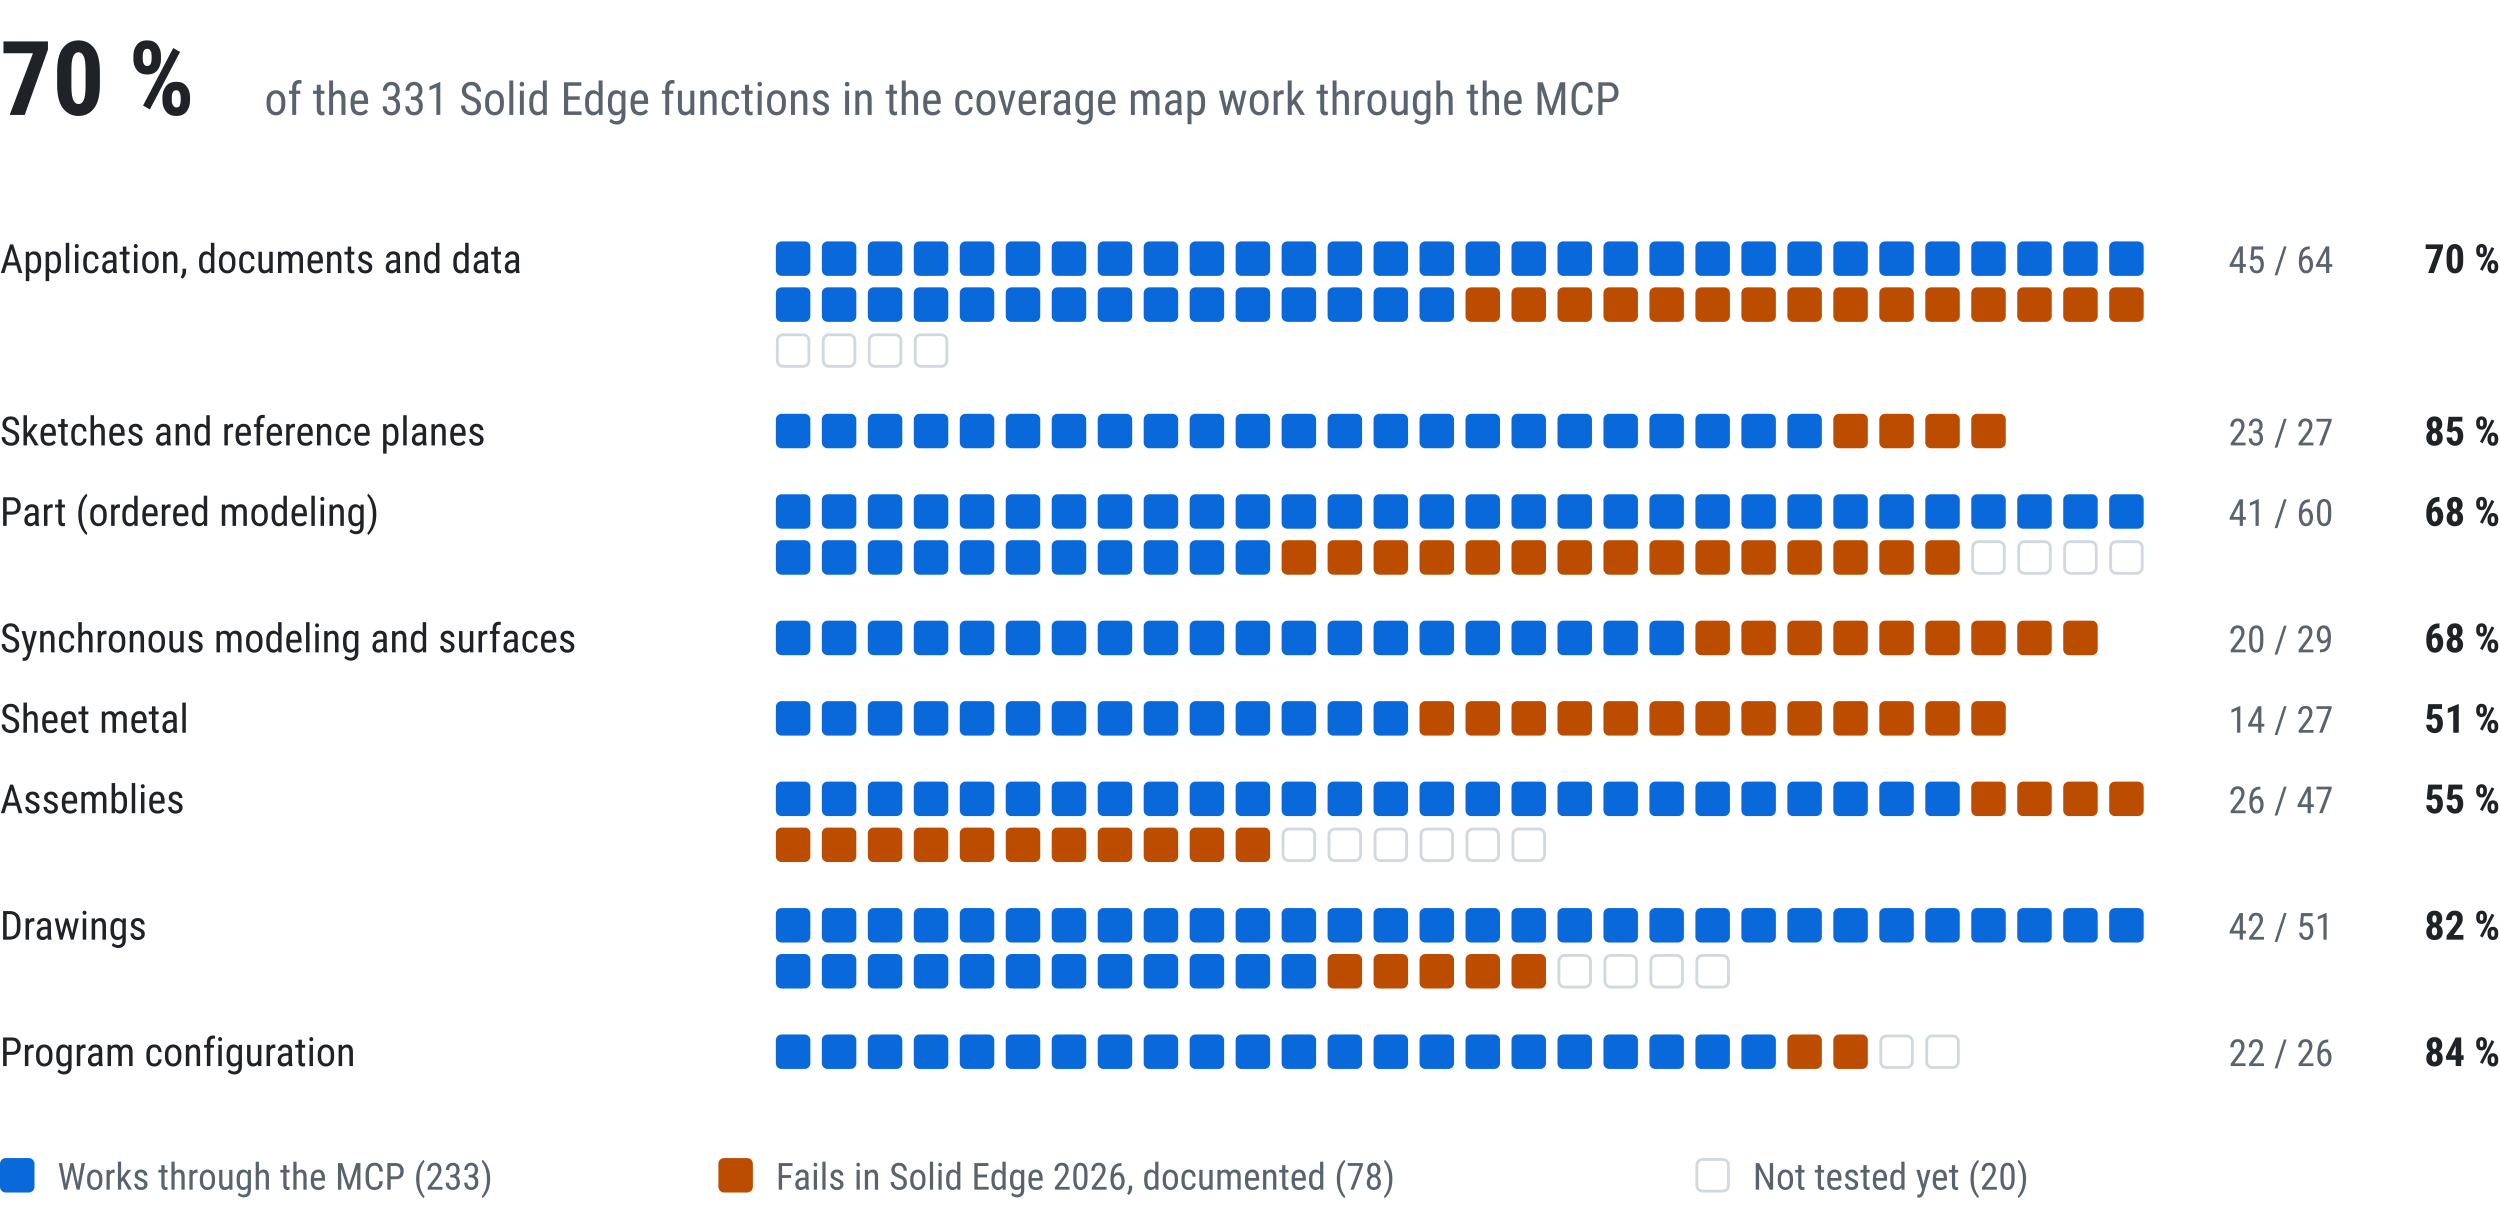
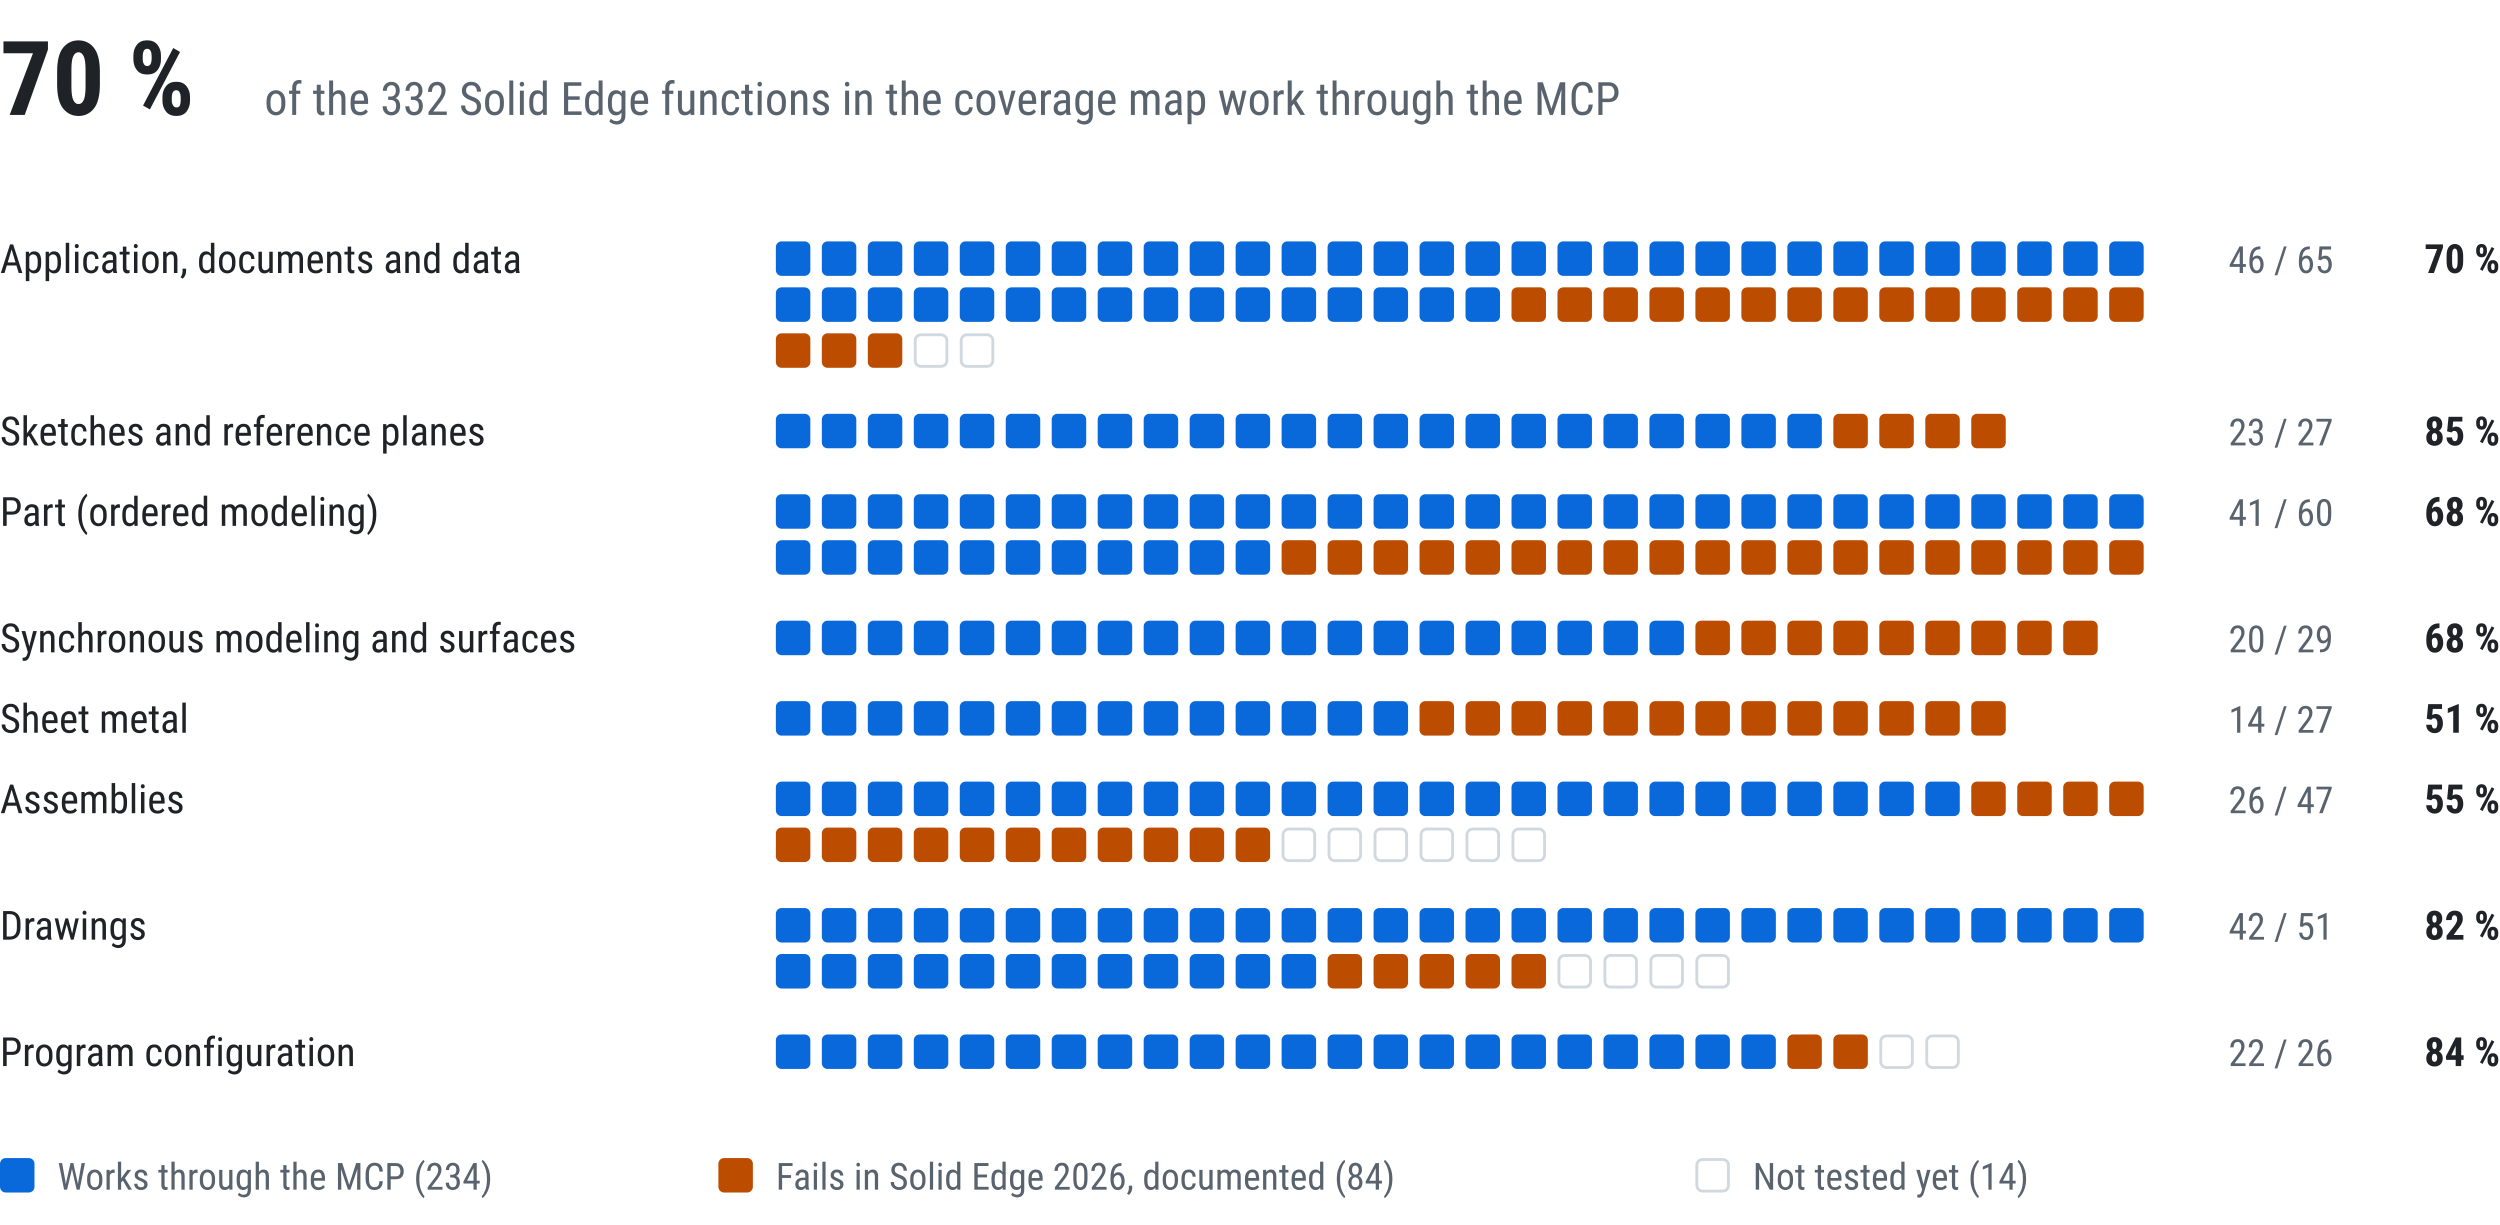
<svg xmlns="http://www.w3.org/2000/svg" width="870" height="426" viewBox="0 0 870 426" role="img" aria-labelledby="title desc">
  <g font-family="Bahnschrift, 'DIN Alternate', 'DIN 1451', D-DIN, Barlow, 'Roboto Condensed', 'Arial Narrow', sans-serif">
    <text x="0" y="40" font-size="36" font-weight="600" fill="#1f2328">70 %</text>
-     <text x="92" y="40" font-size="16" fill="#59636e">of the 331 Solid Edge functions in the coverage map work through the MCP</text>
+     <text x="92" y="40" font-size="16" fill="#59636e">of the 332 Solid Edge functions in the coverage map work through the MCP</text>
    <text x="0" y="95" font-size="14" fill="#1f2328">Application, documents and data</text>
    <rect x="270" y="84" width="12" height="12" rx="2" fill="#0969da" />
    <rect x="286" y="84" width="12" height="12" rx="2" fill="#0969da" />
    <rect x="302" y="84" width="12" height="12" rx="2" fill="#0969da" />
    <rect x="318" y="84" width="12" height="12" rx="2" fill="#0969da" />
    <rect x="334" y="84" width="12" height="12" rx="2" fill="#0969da" />
    <rect x="350" y="84" width="12" height="12" rx="2" fill="#0969da" />
    <rect x="366" y="84" width="12" height="12" rx="2" fill="#0969da" />
    <rect x="382" y="84" width="12" height="12" rx="2" fill="#0969da" />
    <rect x="398" y="84" width="12" height="12" rx="2" fill="#0969da" />
    <rect x="414" y="84" width="12" height="12" rx="2" fill="#0969da" />
    <rect x="430" y="84" width="12" height="12" rx="2" fill="#0969da" />
    <rect x="446" y="84" width="12" height="12" rx="2" fill="#0969da" />
    <rect x="462" y="84" width="12" height="12" rx="2" fill="#0969da" />
    <rect x="478" y="84" width="12" height="12" rx="2" fill="#0969da" />
    <rect x="494" y="84" width="12" height="12" rx="2" fill="#0969da" />
    <rect x="510" y="84" width="12" height="12" rx="2" fill="#0969da" />
    <rect x="526" y="84" width="12" height="12" rx="2" fill="#0969da" />
    <rect x="542" y="84" width="12" height="12" rx="2" fill="#0969da" />
    <rect x="558" y="84" width="12" height="12" rx="2" fill="#0969da" />
    <rect x="574" y="84" width="12" height="12" rx="2" fill="#0969da" />
    <rect x="590" y="84" width="12" height="12" rx="2" fill="#0969da" />
    <rect x="606" y="84" width="12" height="12" rx="2" fill="#0969da" />
    <rect x="622" y="84" width="12" height="12" rx="2" fill="#0969da" />
    <rect x="638" y="84" width="12" height="12" rx="2" fill="#0969da" />
    <rect x="654" y="84" width="12" height="12" rx="2" fill="#0969da" />
    <rect x="670" y="84" width="12" height="12" rx="2" fill="#0969da" />
    <rect x="686" y="84" width="12" height="12" rx="2" fill="#0969da" />
    <rect x="702" y="84" width="12" height="12" rx="2" fill="#0969da" />
    <rect x="718" y="84" width="12" height="12" rx="2" fill="#0969da" />
    <rect x="734" y="84" width="12" height="12" rx="2" fill="#0969da" />
    <rect x="270" y="100" width="12" height="12" rx="2" fill="#0969da" />
    <rect x="286" y="100" width="12" height="12" rx="2" fill="#0969da" />
    <rect x="302" y="100" width="12" height="12" rx="2" fill="#0969da" />
    <rect x="318" y="100" width="12" height="12" rx="2" fill="#0969da" />
    <rect x="334" y="100" width="12" height="12" rx="2" fill="#0969da" />
    <rect x="350" y="100" width="12" height="12" rx="2" fill="#0969da" />
    <rect x="366" y="100" width="12" height="12" rx="2" fill="#0969da" />
    <rect x="382" y="100" width="12" height="12" rx="2" fill="#0969da" />
    <rect x="398" y="100" width="12" height="12" rx="2" fill="#0969da" />
    <rect x="414" y="100" width="12" height="12" rx="2" fill="#0969da" />
    <rect x="430" y="100" width="12" height="12" rx="2" fill="#0969da" />
    <rect x="446" y="100" width="12" height="12" rx="2" fill="#0969da" />
    <rect x="462" y="100" width="12" height="12" rx="2" fill="#0969da" />
    <rect x="478" y="100" width="12" height="12" rx="2" fill="#0969da" />
    <rect x="494" y="100" width="12" height="12" rx="2" fill="#0969da" />
-     <rect x="510" y="100" width="12" height="12" rx="2" fill="#bc4c00" />
+     <rect x="510" y="100" width="12" height="12" rx="2" fill="#0969da" />
    <rect x="526" y="100" width="12" height="12" rx="2" fill="#bc4c00" />
    <rect x="542" y="100" width="12" height="12" rx="2" fill="#bc4c00" />
    <rect x="558" y="100" width="12" height="12" rx="2" fill="#bc4c00" />
    <rect x="574" y="100" width="12" height="12" rx="2" fill="#bc4c00" />
    <rect x="590" y="100" width="12" height="12" rx="2" fill="#bc4c00" />
    <rect x="606" y="100" width="12" height="12" rx="2" fill="#bc4c00" />
    <rect x="622" y="100" width="12" height="12" rx="2" fill="#bc4c00" />
    <rect x="638" y="100" width="12" height="12" rx="2" fill="#bc4c00" />
    <rect x="654" y="100" width="12" height="12" rx="2" fill="#bc4c00" />
    <rect x="670" y="100" width="12" height="12" rx="2" fill="#bc4c00" />
    <rect x="686" y="100" width="12" height="12" rx="2" fill="#bc4c00" />
    <rect x="702" y="100" width="12" height="12" rx="2" fill="#bc4c00" />
    <rect x="718" y="100" width="12" height="12" rx="2" fill="#bc4c00" />
    <rect x="734" y="100" width="12" height="12" rx="2" fill="#bc4c00" />
-     <rect x="270.5" y="116.5" width="11" height="11" rx="2" fill="none" stroke="#d1d9e0" />
-     <rect x="286.5" y="116.5" width="11" height="11" rx="2" fill="none" stroke="#d1d9e0" />
-     <rect x="302.5" y="116.5" width="11" height="11" rx="2" fill="none" stroke="#d1d9e0" />
+     <rect x="270" y="116" width="12" height="12" rx="2" fill="#bc4c00" />
+     <rect x="286" y="116" width="12" height="12" rx="2" fill="#bc4c00" />
+     <rect x="302" y="116" width="12" height="12" rx="2" fill="#bc4c00" />
    <rect x="318.5" y="116.5" width="11" height="11" rx="2" fill="none" stroke="#d1d9e0" />
-     <text x="812" y="95" font-size="13" text-anchor="end" fill="#59636e">45 / 64</text>
+     <rect x="334.5" y="116.5" width="11" height="11" rx="2" fill="none" stroke="#d1d9e0" />
+     <text x="812" y="95" font-size="13" text-anchor="end" fill="#59636e">46 / 65</text>
    <text x="870" y="95" font-size="14" font-weight="600" text-anchor="end" fill="#1f2328">70 %</text>
    <text x="0" y="155" font-size="14" fill="#1f2328">Sketches and reference planes</text>
    <rect x="270" y="144" width="12" height="12" rx="2" fill="#0969da" />
    <rect x="286" y="144" width="12" height="12" rx="2" fill="#0969da" />
    <rect x="302" y="144" width="12" height="12" rx="2" fill="#0969da" />
    <rect x="318" y="144" width="12" height="12" rx="2" fill="#0969da" />
    <rect x="334" y="144" width="12" height="12" rx="2" fill="#0969da" />
    <rect x="350" y="144" width="12" height="12" rx="2" fill="#0969da" />
    <rect x="366" y="144" width="12" height="12" rx="2" fill="#0969da" />
    <rect x="382" y="144" width="12" height="12" rx="2" fill="#0969da" />
    <rect x="398" y="144" width="12" height="12" rx="2" fill="#0969da" />
    <rect x="414" y="144" width="12" height="12" rx="2" fill="#0969da" />
    <rect x="430" y="144" width="12" height="12" rx="2" fill="#0969da" />
    <rect x="446" y="144" width="12" height="12" rx="2" fill="#0969da" />
    <rect x="462" y="144" width="12" height="12" rx="2" fill="#0969da" />
    <rect x="478" y="144" width="12" height="12" rx="2" fill="#0969da" />
    <rect x="494" y="144" width="12" height="12" rx="2" fill="#0969da" />
    <rect x="510" y="144" width="12" height="12" rx="2" fill="#0969da" />
    <rect x="526" y="144" width="12" height="12" rx="2" fill="#0969da" />
    <rect x="542" y="144" width="12" height="12" rx="2" fill="#0969da" />
    <rect x="558" y="144" width="12" height="12" rx="2" fill="#0969da" />
    <rect x="574" y="144" width="12" height="12" rx="2" fill="#0969da" />
    <rect x="590" y="144" width="12" height="12" rx="2" fill="#0969da" />
    <rect x="606" y="144" width="12" height="12" rx="2" fill="#0969da" />
    <rect x="622" y="144" width="12" height="12" rx="2" fill="#0969da" />
    <rect x="638" y="144" width="12" height="12" rx="2" fill="#bc4c00" />
    <rect x="654" y="144" width="12" height="12" rx="2" fill="#bc4c00" />
    <rect x="670" y="144" width="12" height="12" rx="2" fill="#bc4c00" />
    <rect x="686" y="144" width="12" height="12" rx="2" fill="#bc4c00" />
    <text x="812" y="155" font-size="13" text-anchor="end" fill="#59636e">23 / 27</text>
    <text x="870" y="155" font-size="14" font-weight="600" text-anchor="end" fill="#1f2328">85 %</text>
    <text x="0" y="183" font-size="14" fill="#1f2328">Part (ordered modeling)</text>
    <rect x="270" y="172" width="12" height="12" rx="2" fill="#0969da" />
    <rect x="286" y="172" width="12" height="12" rx="2" fill="#0969da" />
    <rect x="302" y="172" width="12" height="12" rx="2" fill="#0969da" />
    <rect x="318" y="172" width="12" height="12" rx="2" fill="#0969da" />
    <rect x="334" y="172" width="12" height="12" rx="2" fill="#0969da" />
    <rect x="350" y="172" width="12" height="12" rx="2" fill="#0969da" />
    <rect x="366" y="172" width="12" height="12" rx="2" fill="#0969da" />
    <rect x="382" y="172" width="12" height="12" rx="2" fill="#0969da" />
    <rect x="398" y="172" width="12" height="12" rx="2" fill="#0969da" />
    <rect x="414" y="172" width="12" height="12" rx="2" fill="#0969da" />
    <rect x="430" y="172" width="12" height="12" rx="2" fill="#0969da" />
    <rect x="446" y="172" width="12" height="12" rx="2" fill="#0969da" />
    <rect x="462" y="172" width="12" height="12" rx="2" fill="#0969da" />
    <rect x="478" y="172" width="12" height="12" rx="2" fill="#0969da" />
    <rect x="494" y="172" width="12" height="12" rx="2" fill="#0969da" />
    <rect x="510" y="172" width="12" height="12" rx="2" fill="#0969da" />
    <rect x="526" y="172" width="12" height="12" rx="2" fill="#0969da" />
    <rect x="542" y="172" width="12" height="12" rx="2" fill="#0969da" />
    <rect x="558" y="172" width="12" height="12" rx="2" fill="#0969da" />
    <rect x="574" y="172" width="12" height="12" rx="2" fill="#0969da" />
    <rect x="590" y="172" width="12" height="12" rx="2" fill="#0969da" />
    <rect x="606" y="172" width="12" height="12" rx="2" fill="#0969da" />
    <rect x="622" y="172" width="12" height="12" rx="2" fill="#0969da" />
    <rect x="638" y="172" width="12" height="12" rx="2" fill="#0969da" />
    <rect x="654" y="172" width="12" height="12" rx="2" fill="#0969da" />
    <rect x="670" y="172" width="12" height="12" rx="2" fill="#0969da" />
    <rect x="686" y="172" width="12" height="12" rx="2" fill="#0969da" />
    <rect x="702" y="172" width="12" height="12" rx="2" fill="#0969da" />
    <rect x="718" y="172" width="12" height="12" rx="2" fill="#0969da" />
    <rect x="734" y="172" width="12" height="12" rx="2" fill="#0969da" />
    <rect x="270" y="188" width="12" height="12" rx="2" fill="#0969da" />
    <rect x="286" y="188" width="12" height="12" rx="2" fill="#0969da" />
    <rect x="302" y="188" width="12" height="12" rx="2" fill="#0969da" />
    <rect x="318" y="188" width="12" height="12" rx="2" fill="#0969da" />
    <rect x="334" y="188" width="12" height="12" rx="2" fill="#0969da" />
    <rect x="350" y="188" width="12" height="12" rx="2" fill="#0969da" />
    <rect x="366" y="188" width="12" height="12" rx="2" fill="#0969da" />
    <rect x="382" y="188" width="12" height="12" rx="2" fill="#0969da" />
    <rect x="398" y="188" width="12" height="12" rx="2" fill="#0969da" />
    <rect x="414" y="188" width="12" height="12" rx="2" fill="#0969da" />
    <rect x="430" y="188" width="12" height="12" rx="2" fill="#0969da" />
    <rect x="446" y="188" width="12" height="12" rx="2" fill="#bc4c00" />
    <rect x="462" y="188" width="12" height="12" rx="2" fill="#bc4c00" />
    <rect x="478" y="188" width="12" height="12" rx="2" fill="#bc4c00" />
    <rect x="494" y="188" width="12" height="12" rx="2" fill="#bc4c00" />
    <rect x="510" y="188" width="12" height="12" rx="2" fill="#bc4c00" />
    <rect x="526" y="188" width="12" height="12" rx="2" fill="#bc4c00" />
    <rect x="542" y="188" width="12" height="12" rx="2" fill="#bc4c00" />
    <rect x="558" y="188" width="12" height="12" rx="2" fill="#bc4c00" />
    <rect x="574" y="188" width="12" height="12" rx="2" fill="#bc4c00" />
    <rect x="590" y="188" width="12" height="12" rx="2" fill="#bc4c00" />
    <rect x="606" y="188" width="12" height="12" rx="2" fill="#bc4c00" />
    <rect x="622" y="188" width="12" height="12" rx="2" fill="#bc4c00" />
    <rect x="638" y="188" width="12" height="12" rx="2" fill="#bc4c00" />
    <rect x="654" y="188" width="12" height="12" rx="2" fill="#bc4c00" />
    <rect x="670" y="188" width="12" height="12" rx="2" fill="#bc4c00" />
-     <rect x="686.5" y="188.5" width="11" height="11" rx="2" fill="none" stroke="#d1d9e0" />
-     <rect x="702.5" y="188.5" width="11" height="11" rx="2" fill="none" stroke="#d1d9e0" />
-     <rect x="718.5" y="188.5" width="11" height="11" rx="2" fill="none" stroke="#d1d9e0" />
-     <rect x="734.5" y="188.5" width="11" height="11" rx="2" fill="none" stroke="#d1d9e0" />
+     <rect x="686" y="188" width="12" height="12" rx="2" fill="#bc4c00" />
+     <rect x="702" y="188" width="12" height="12" rx="2" fill="#bc4c00" />
+     <rect x="718" y="188" width="12" height="12" rx="2" fill="#bc4c00" />
+     <rect x="734" y="188" width="12" height="12" rx="2" fill="#bc4c00" />
    <text x="812" y="183" font-size="13" text-anchor="end" fill="#59636e">41 / 60</text>
    <text x="870" y="183" font-size="14" font-weight="600" text-anchor="end" fill="#1f2328">68 %</text>
    <text x="0" y="227" font-size="14" fill="#1f2328">Synchronous modeling and surfaces</text>
    <rect x="270" y="216" width="12" height="12" rx="2" fill="#0969da" />
    <rect x="286" y="216" width="12" height="12" rx="2" fill="#0969da" />
    <rect x="302" y="216" width="12" height="12" rx="2" fill="#0969da" />
    <rect x="318" y="216" width="12" height="12" rx="2" fill="#0969da" />
    <rect x="334" y="216" width="12" height="12" rx="2" fill="#0969da" />
    <rect x="350" y="216" width="12" height="12" rx="2" fill="#0969da" />
    <rect x="366" y="216" width="12" height="12" rx="2" fill="#0969da" />
    <rect x="382" y="216" width="12" height="12" rx="2" fill="#0969da" />
    <rect x="398" y="216" width="12" height="12" rx="2" fill="#0969da" />
    <rect x="414" y="216" width="12" height="12" rx="2" fill="#0969da" />
    <rect x="430" y="216" width="12" height="12" rx="2" fill="#0969da" />
    <rect x="446" y="216" width="12" height="12" rx="2" fill="#0969da" />
    <rect x="462" y="216" width="12" height="12" rx="2" fill="#0969da" />
    <rect x="478" y="216" width="12" height="12" rx="2" fill="#0969da" />
    <rect x="494" y="216" width="12" height="12" rx="2" fill="#0969da" />
    <rect x="510" y="216" width="12" height="12" rx="2" fill="#0969da" />
    <rect x="526" y="216" width="12" height="12" rx="2" fill="#0969da" />
    <rect x="542" y="216" width="12" height="12" rx="2" fill="#0969da" />
    <rect x="558" y="216" width="12" height="12" rx="2" fill="#0969da" />
    <rect x="574" y="216" width="12" height="12" rx="2" fill="#0969da" />
    <rect x="590" y="216" width="12" height="12" rx="2" fill="#bc4c00" />
    <rect x="606" y="216" width="12" height="12" rx="2" fill="#bc4c00" />
    <rect x="622" y="216" width="12" height="12" rx="2" fill="#bc4c00" />
    <rect x="638" y="216" width="12" height="12" rx="2" fill="#bc4c00" />
    <rect x="654" y="216" width="12" height="12" rx="2" fill="#bc4c00" />
    <rect x="670" y="216" width="12" height="12" rx="2" fill="#bc4c00" />
    <rect x="686" y="216" width="12" height="12" rx="2" fill="#bc4c00" />
    <rect x="702" y="216" width="12" height="12" rx="2" fill="#bc4c00" />
    <rect x="718" y="216" width="12" height="12" rx="2" fill="#bc4c00" />
    <text x="812" y="227" font-size="13" text-anchor="end" fill="#59636e">20 / 29</text>
    <text x="870" y="227" font-size="14" font-weight="600" text-anchor="end" fill="#1f2328">68 %</text>
    <text x="0" y="255" font-size="14" fill="#1f2328">Sheet metal</text>
    <rect x="270" y="244" width="12" height="12" rx="2" fill="#0969da" />
    <rect x="286" y="244" width="12" height="12" rx="2" fill="#0969da" />
    <rect x="302" y="244" width="12" height="12" rx="2" fill="#0969da" />
    <rect x="318" y="244" width="12" height="12" rx="2" fill="#0969da" />
    <rect x="334" y="244" width="12" height="12" rx="2" fill="#0969da" />
    <rect x="350" y="244" width="12" height="12" rx="2" fill="#0969da" />
    <rect x="366" y="244" width="12" height="12" rx="2" fill="#0969da" />
    <rect x="382" y="244" width="12" height="12" rx="2" fill="#0969da" />
    <rect x="398" y="244" width="12" height="12" rx="2" fill="#0969da" />
    <rect x="414" y="244" width="12" height="12" rx="2" fill="#0969da" />
    <rect x="430" y="244" width="12" height="12" rx="2" fill="#0969da" />
    <rect x="446" y="244" width="12" height="12" rx="2" fill="#0969da" />
    <rect x="462" y="244" width="12" height="12" rx="2" fill="#0969da" />
    <rect x="478" y="244" width="12" height="12" rx="2" fill="#0969da" />
    <rect x="494" y="244" width="12" height="12" rx="2" fill="#bc4c00" />
    <rect x="510" y="244" width="12" height="12" rx="2" fill="#bc4c00" />
    <rect x="526" y="244" width="12" height="12" rx="2" fill="#bc4c00" />
    <rect x="542" y="244" width="12" height="12" rx="2" fill="#bc4c00" />
    <rect x="558" y="244" width="12" height="12" rx="2" fill="#bc4c00" />
    <rect x="574" y="244" width="12" height="12" rx="2" fill="#bc4c00" />
    <rect x="590" y="244" width="12" height="12" rx="2" fill="#bc4c00" />
    <rect x="606" y="244" width="12" height="12" rx="2" fill="#bc4c00" />
    <rect x="622" y="244" width="12" height="12" rx="2" fill="#bc4c00" />
    <rect x="638" y="244" width="12" height="12" rx="2" fill="#bc4c00" />
    <rect x="654" y="244" width="12" height="12" rx="2" fill="#bc4c00" />
    <rect x="670" y="244" width="12" height="12" rx="2" fill="#bc4c00" />
    <rect x="686" y="244" width="12" height="12" rx="2" fill="#bc4c00" />
    <text x="812" y="255" font-size="13" text-anchor="end" fill="#59636e">14 / 27</text>
    <text x="870" y="255" font-size="14" font-weight="600" text-anchor="end" fill="#1f2328">51 %</text>
    <text x="0" y="283" font-size="14" fill="#1f2328">Assemblies</text>
    <rect x="270" y="272" width="12" height="12" rx="2" fill="#0969da" />
    <rect x="286" y="272" width="12" height="12" rx="2" fill="#0969da" />
    <rect x="302" y="272" width="12" height="12" rx="2" fill="#0969da" />
    <rect x="318" y="272" width="12" height="12" rx="2" fill="#0969da" />
    <rect x="334" y="272" width="12" height="12" rx="2" fill="#0969da" />
    <rect x="350" y="272" width="12" height="12" rx="2" fill="#0969da" />
    <rect x="366" y="272" width="12" height="12" rx="2" fill="#0969da" />
    <rect x="382" y="272" width="12" height="12" rx="2" fill="#0969da" />
    <rect x="398" y="272" width="12" height="12" rx="2" fill="#0969da" />
    <rect x="414" y="272" width="12" height="12" rx="2" fill="#0969da" />
    <rect x="430" y="272" width="12" height="12" rx="2" fill="#0969da" />
    <rect x="446" y="272" width="12" height="12" rx="2" fill="#0969da" />
    <rect x="462" y="272" width="12" height="12" rx="2" fill="#0969da" />
    <rect x="478" y="272" width="12" height="12" rx="2" fill="#0969da" />
    <rect x="494" y="272" width="12" height="12" rx="2" fill="#0969da" />
    <rect x="510" y="272" width="12" height="12" rx="2" fill="#0969da" />
    <rect x="526" y="272" width="12" height="12" rx="2" fill="#0969da" />
    <rect x="542" y="272" width="12" height="12" rx="2" fill="#0969da" />
    <rect x="558" y="272" width="12" height="12" rx="2" fill="#0969da" />
    <rect x="574" y="272" width="12" height="12" rx="2" fill="#0969da" />
    <rect x="590" y="272" width="12" height="12" rx="2" fill="#0969da" />
    <rect x="606" y="272" width="12" height="12" rx="2" fill="#0969da" />
    <rect x="622" y="272" width="12" height="12" rx="2" fill="#0969da" />
    <rect x="638" y="272" width="12" height="12" rx="2" fill="#0969da" />
    <rect x="654" y="272" width="12" height="12" rx="2" fill="#0969da" />
    <rect x="670" y="272" width="12" height="12" rx="2" fill="#0969da" />
    <rect x="686" y="272" width="12" height="12" rx="2" fill="#bc4c00" />
    <rect x="702" y="272" width="12" height="12" rx="2" fill="#bc4c00" />
    <rect x="718" y="272" width="12" height="12" rx="2" fill="#bc4c00" />
    <rect x="734" y="272" width="12" height="12" rx="2" fill="#bc4c00" />
    <rect x="270" y="288" width="12" height="12" rx="2" fill="#bc4c00" />
    <rect x="286" y="288" width="12" height="12" rx="2" fill="#bc4c00" />
    <rect x="302" y="288" width="12" height="12" rx="2" fill="#bc4c00" />
    <rect x="318" y="288" width="12" height="12" rx="2" fill="#bc4c00" />
    <rect x="334" y="288" width="12" height="12" rx="2" fill="#bc4c00" />
    <rect x="350" y="288" width="12" height="12" rx="2" fill="#bc4c00" />
    <rect x="366" y="288" width="12" height="12" rx="2" fill="#bc4c00" />
    <rect x="382" y="288" width="12" height="12" rx="2" fill="#bc4c00" />
    <rect x="398" y="288" width="12" height="12" rx="2" fill="#bc4c00" />
    <rect x="414" y="288" width="12" height="12" rx="2" fill="#bc4c00" />
    <rect x="430" y="288" width="12" height="12" rx="2" fill="#bc4c00" />
    <rect x="446.5" y="288.5" width="11" height="11" rx="2" fill="none" stroke="#d1d9e0" />
    <rect x="462.5" y="288.5" width="11" height="11" rx="2" fill="none" stroke="#d1d9e0" />
    <rect x="478.5" y="288.5" width="11" height="11" rx="2" fill="none" stroke="#d1d9e0" />
    <rect x="494.5" y="288.5" width="11" height="11" rx="2" fill="none" stroke="#d1d9e0" />
    <rect x="510.5" y="288.5" width="11" height="11" rx="2" fill="none" stroke="#d1d9e0" />
    <rect x="526.5" y="288.5" width="11" height="11" rx="2" fill="none" stroke="#d1d9e0" />
    <text x="812" y="283" font-size="13" text-anchor="end" fill="#59636e">26 / 47</text>
    <text x="870" y="283" font-size="14" font-weight="600" text-anchor="end" fill="#1f2328">55 %</text>
    <text x="0" y="327" font-size="14" fill="#1f2328">Drawings</text>
    <rect x="270" y="316" width="12" height="12" rx="2" fill="#0969da" />
    <rect x="286" y="316" width="12" height="12" rx="2" fill="#0969da" />
    <rect x="302" y="316" width="12" height="12" rx="2" fill="#0969da" />
    <rect x="318" y="316" width="12" height="12" rx="2" fill="#0969da" />
    <rect x="334" y="316" width="12" height="12" rx="2" fill="#0969da" />
    <rect x="350" y="316" width="12" height="12" rx="2" fill="#0969da" />
    <rect x="366" y="316" width="12" height="12" rx="2" fill="#0969da" />
    <rect x="382" y="316" width="12" height="12" rx="2" fill="#0969da" />
    <rect x="398" y="316" width="12" height="12" rx="2" fill="#0969da" />
    <rect x="414" y="316" width="12" height="12" rx="2" fill="#0969da" />
    <rect x="430" y="316" width="12" height="12" rx="2" fill="#0969da" />
    <rect x="446" y="316" width="12" height="12" rx="2" fill="#0969da" />
    <rect x="462" y="316" width="12" height="12" rx="2" fill="#0969da" />
    <rect x="478" y="316" width="12" height="12" rx="2" fill="#0969da" />
    <rect x="494" y="316" width="12" height="12" rx="2" fill="#0969da" />
    <rect x="510" y="316" width="12" height="12" rx="2" fill="#0969da" />
    <rect x="526" y="316" width="12" height="12" rx="2" fill="#0969da" />
    <rect x="542" y="316" width="12" height="12" rx="2" fill="#0969da" />
    <rect x="558" y="316" width="12" height="12" rx="2" fill="#0969da" />
    <rect x="574" y="316" width="12" height="12" rx="2" fill="#0969da" />
    <rect x="590" y="316" width="12" height="12" rx="2" fill="#0969da" />
    <rect x="606" y="316" width="12" height="12" rx="2" fill="#0969da" />
    <rect x="622" y="316" width="12" height="12" rx="2" fill="#0969da" />
    <rect x="638" y="316" width="12" height="12" rx="2" fill="#0969da" />
    <rect x="654" y="316" width="12" height="12" rx="2" fill="#0969da" />
    <rect x="670" y="316" width="12" height="12" rx="2" fill="#0969da" />
    <rect x="686" y="316" width="12" height="12" rx="2" fill="#0969da" />
    <rect x="702" y="316" width="12" height="12" rx="2" fill="#0969da" />
    <rect x="718" y="316" width="12" height="12" rx="2" fill="#0969da" />
    <rect x="734" y="316" width="12" height="12" rx="2" fill="#0969da" />
    <rect x="270" y="332" width="12" height="12" rx="2" fill="#0969da" />
    <rect x="286" y="332" width="12" height="12" rx="2" fill="#0969da" />
    <rect x="302" y="332" width="12" height="12" rx="2" fill="#0969da" />
    <rect x="318" y="332" width="12" height="12" rx="2" fill="#0969da" />
    <rect x="334" y="332" width="12" height="12" rx="2" fill="#0969da" />
    <rect x="350" y="332" width="12" height="12" rx="2" fill="#0969da" />
    <rect x="366" y="332" width="12" height="12" rx="2" fill="#0969da" />
    <rect x="382" y="332" width="12" height="12" rx="2" fill="#0969da" />
    <rect x="398" y="332" width="12" height="12" rx="2" fill="#0969da" />
    <rect x="414" y="332" width="12" height="12" rx="2" fill="#0969da" />
    <rect x="430" y="332" width="12" height="12" rx="2" fill="#0969da" />
    <rect x="446" y="332" width="12" height="12" rx="2" fill="#0969da" />
    <rect x="462" y="332" width="12" height="12" rx="2" fill="#bc4c00" />
    <rect x="478" y="332" width="12" height="12" rx="2" fill="#bc4c00" />
    <rect x="494" y="332" width="12" height="12" rx="2" fill="#bc4c00" />
    <rect x="510" y="332" width="12" height="12" rx="2" fill="#bc4c00" />
    <rect x="526" y="332" width="12" height="12" rx="2" fill="#bc4c00" />
    <rect x="542.5" y="332.5" width="11" height="11" rx="2" fill="none" stroke="#d1d9e0" />
    <rect x="558.5" y="332.5" width="11" height="11" rx="2" fill="none" stroke="#d1d9e0" />
    <rect x="574.5" y="332.5" width="11" height="11" rx="2" fill="none" stroke="#d1d9e0" />
    <rect x="590.5" y="332.5" width="11" height="11" rx="2" fill="none" stroke="#d1d9e0" />
    <text x="812" y="327" font-size="13" text-anchor="end" fill="#59636e">42 / 51</text>
    <text x="870" y="327" font-size="14" font-weight="600" text-anchor="end" fill="#1f2328">82 %</text>
    <text x="0" y="371" font-size="14" fill="#1f2328">Program configuration</text>
    <rect x="270" y="360" width="12" height="12" rx="2" fill="#0969da" />
    <rect x="286" y="360" width="12" height="12" rx="2" fill="#0969da" />
    <rect x="302" y="360" width="12" height="12" rx="2" fill="#0969da" />
    <rect x="318" y="360" width="12" height="12" rx="2" fill="#0969da" />
    <rect x="334" y="360" width="12" height="12" rx="2" fill="#0969da" />
    <rect x="350" y="360" width="12" height="12" rx="2" fill="#0969da" />
    <rect x="366" y="360" width="12" height="12" rx="2" fill="#0969da" />
    <rect x="382" y="360" width="12" height="12" rx="2" fill="#0969da" />
    <rect x="398" y="360" width="12" height="12" rx="2" fill="#0969da" />
    <rect x="414" y="360" width="12" height="12" rx="2" fill="#0969da" />
    <rect x="430" y="360" width="12" height="12" rx="2" fill="#0969da" />
    <rect x="446" y="360" width="12" height="12" rx="2" fill="#0969da" />
    <rect x="462" y="360" width="12" height="12" rx="2" fill="#0969da" />
    <rect x="478" y="360" width="12" height="12" rx="2" fill="#0969da" />
    <rect x="494" y="360" width="12" height="12" rx="2" fill="#0969da" />
    <rect x="510" y="360" width="12" height="12" rx="2" fill="#0969da" />
    <rect x="526" y="360" width="12" height="12" rx="2" fill="#0969da" />
    <rect x="542" y="360" width="12" height="12" rx="2" fill="#0969da" />
    <rect x="558" y="360" width="12" height="12" rx="2" fill="#0969da" />
    <rect x="574" y="360" width="12" height="12" rx="2" fill="#0969da" />
    <rect x="590" y="360" width="12" height="12" rx="2" fill="#0969da" />
    <rect x="606" y="360" width="12" height="12" rx="2" fill="#0969da" />
    <rect x="622" y="360" width="12" height="12" rx="2" fill="#bc4c00" />
    <rect x="638" y="360" width="12" height="12" rx="2" fill="#bc4c00" />
    <rect x="654.5" y="360.5" width="11" height="11" rx="2" fill="none" stroke="#d1d9e0" />
    <rect x="670.5" y="360.5" width="11" height="11" rx="2" fill="none" stroke="#d1d9e0" />
    <text x="812" y="371" font-size="13" text-anchor="end" fill="#59636e">22 / 26</text>
    <text x="870" y="371" font-size="14" font-weight="600" text-anchor="end" fill="#1f2328">84 %</text>
    <rect x="0" y="403" width="12" height="12" rx="2" fill="#0969da" />
-     <text x="20" y="414" font-size="13" fill="#59636e">Works through the MCP (233)</text>
+     <text x="20" y="414" font-size="13" fill="#59636e">Works through the MCP (234)</text>
    <rect x="250" y="403" width="12" height="12" rx="2" fill="#bc4c00" />
-     <text x="270" y="414" font-size="13" fill="#59636e">Fails in Solid Edge 2026, documented (78)</text>
+     <text x="270" y="414" font-size="13" fill="#59636e">Fails in Solid Edge 2026, documented (84)</text>
    <rect x="590.5" y="403.5" width="11" height="11" rx="2" fill="none" stroke="#d1d9e0" />
-     <text x="610" y="414" font-size="13" fill="#59636e">Not tested yet (20)</text>
+     <text x="610" y="414" font-size="13" fill="#59636e">Not tested yet (14)</text>
  </g>
</svg>
